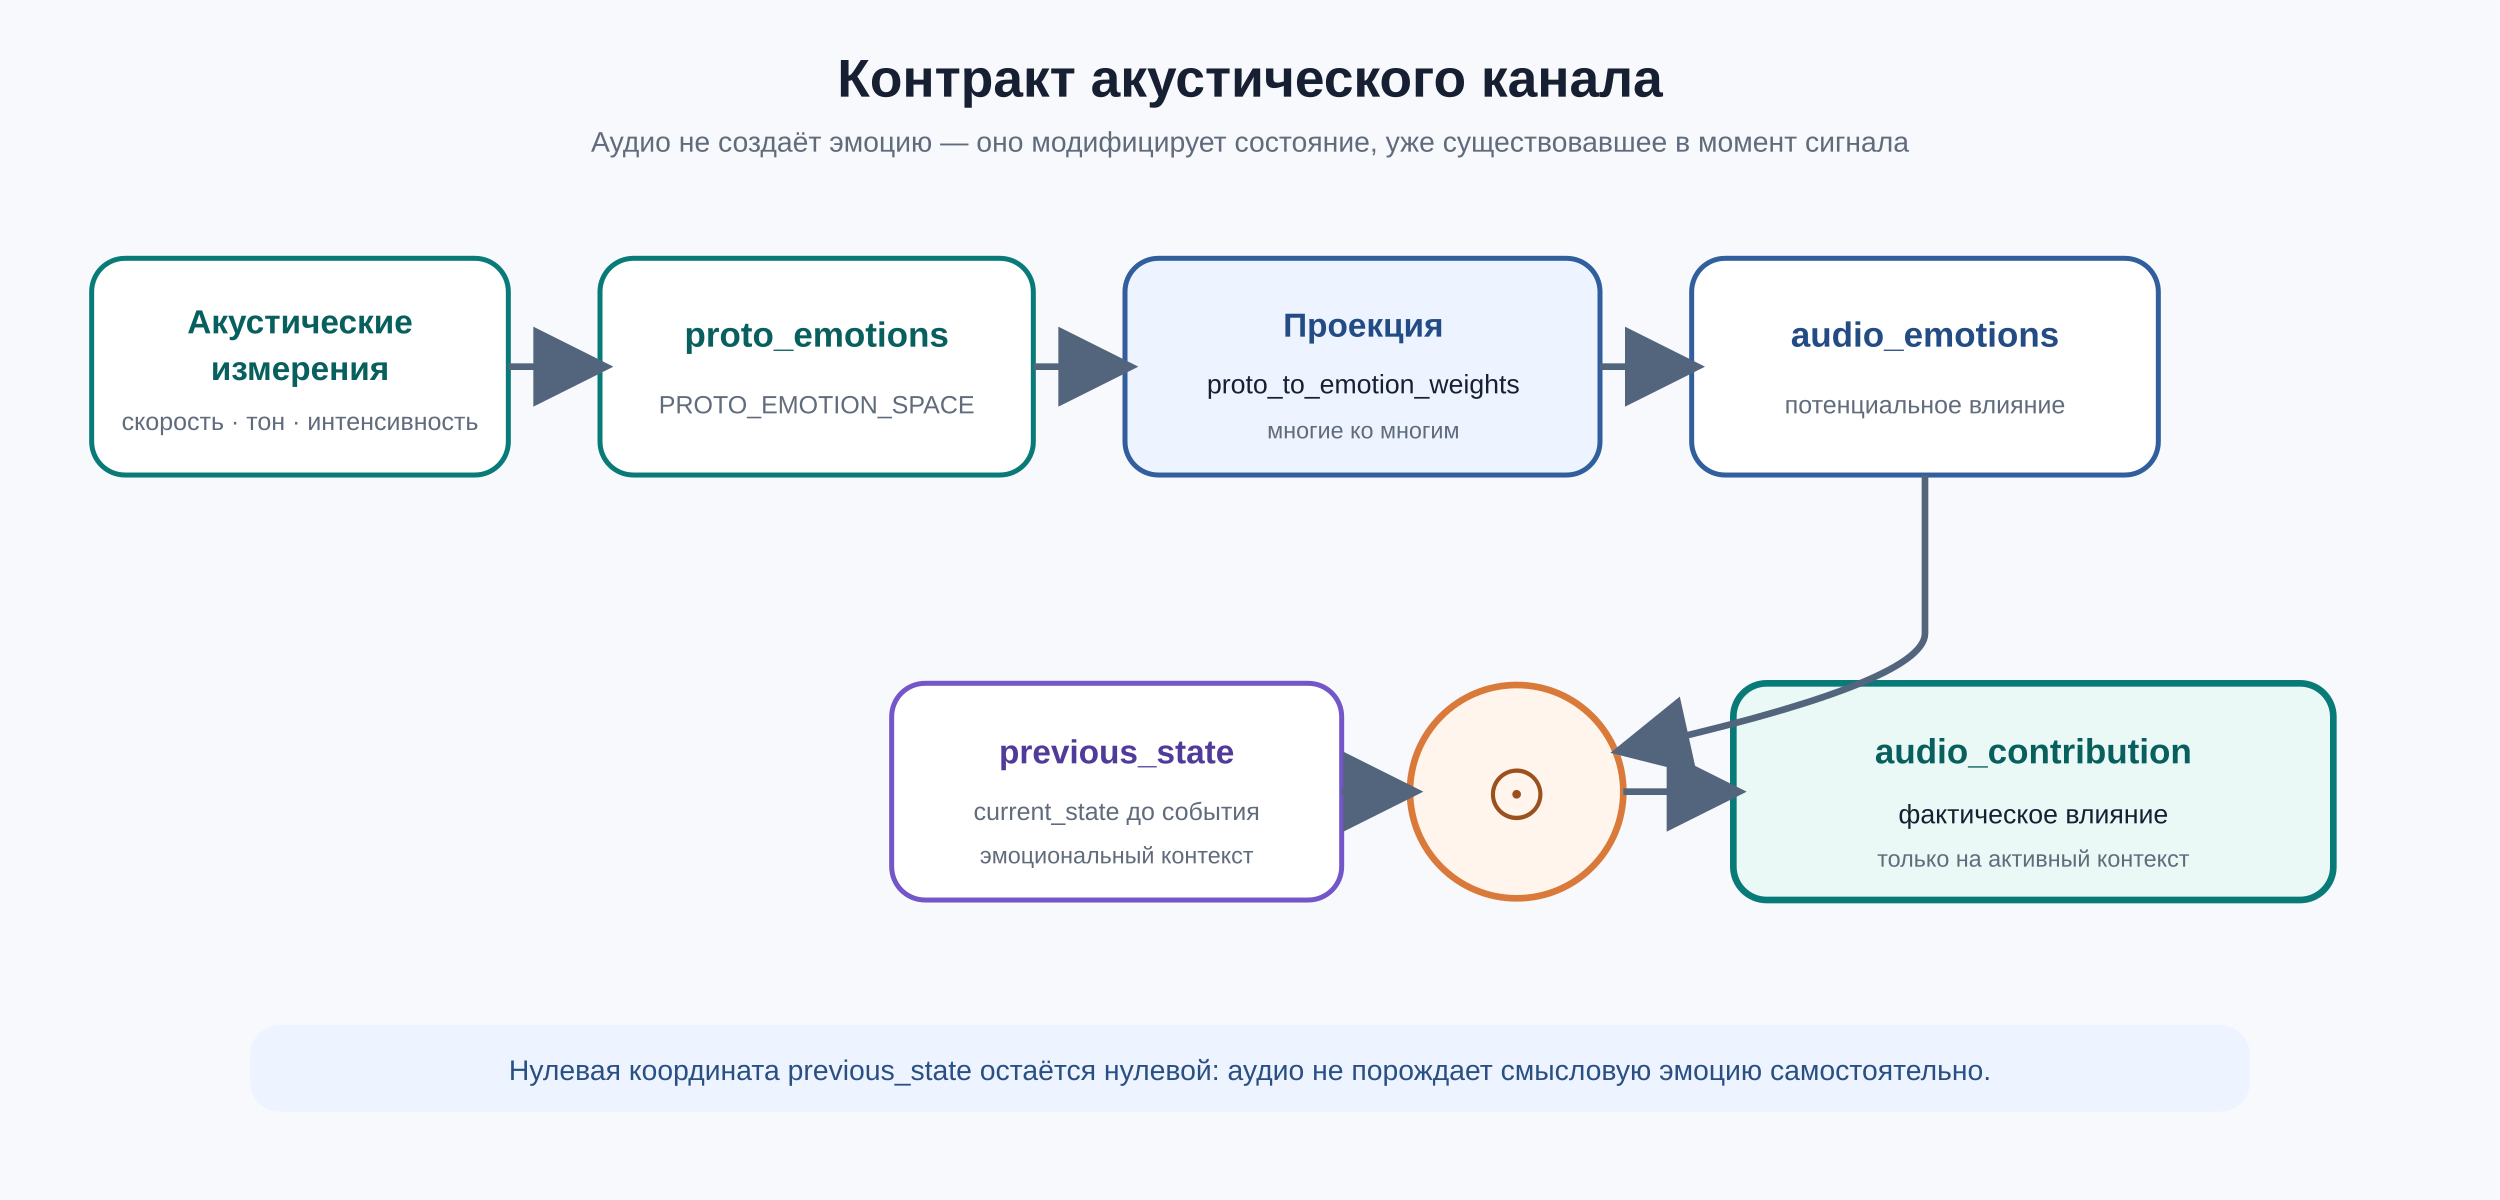
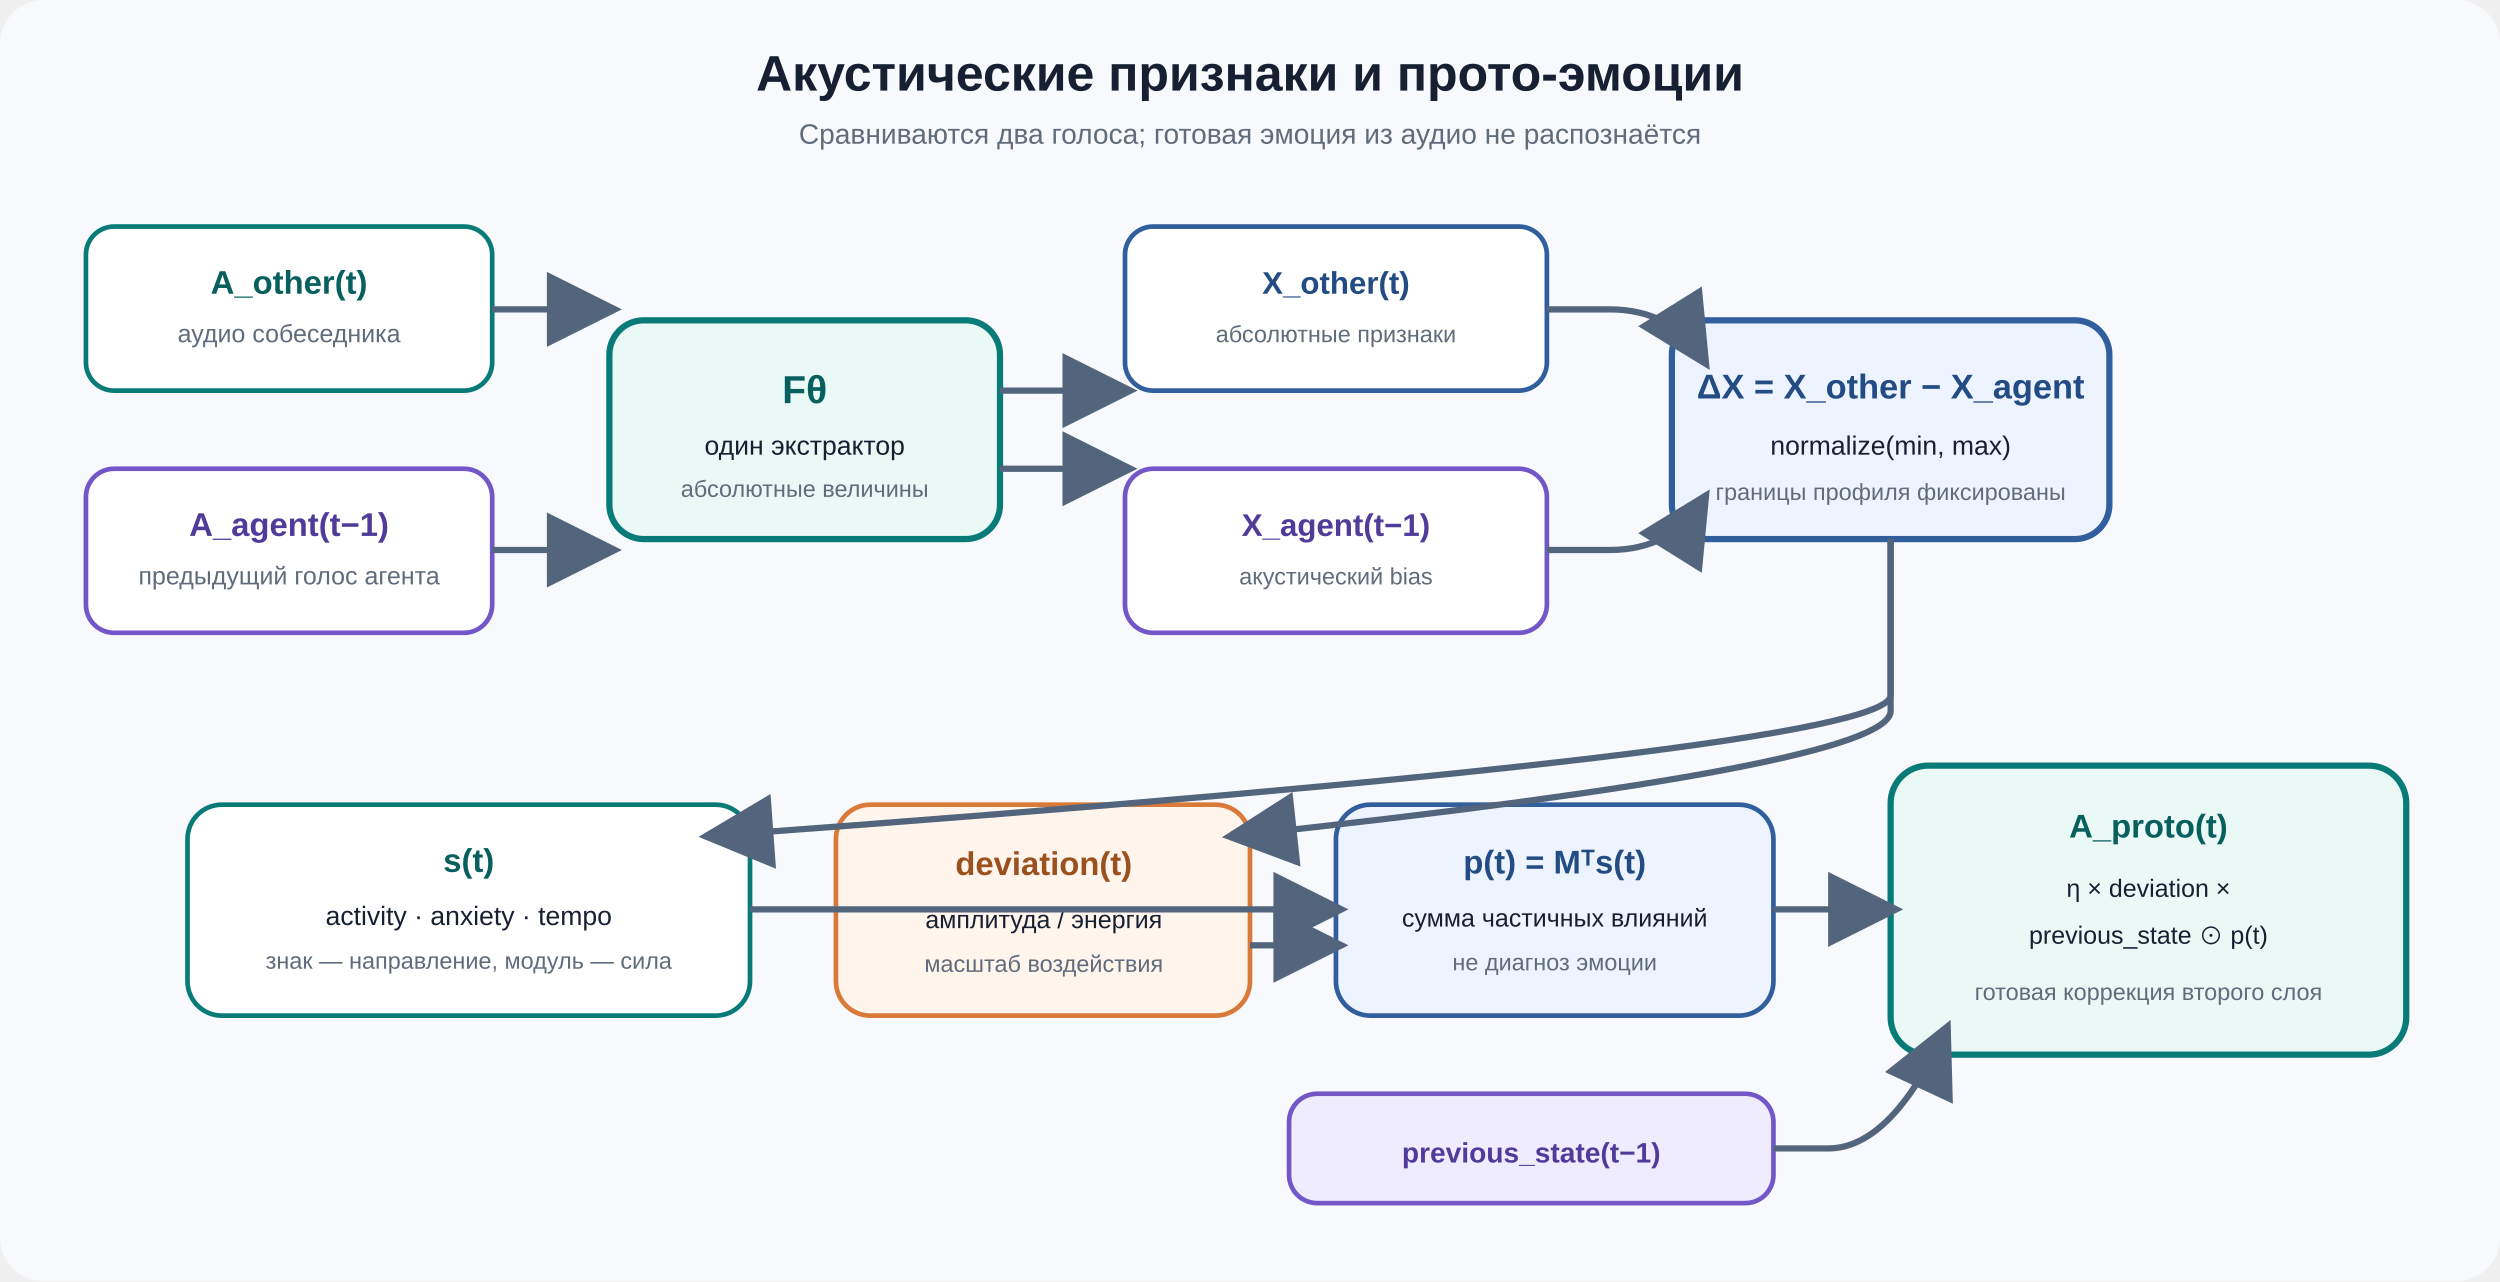
- <svg xmlns="http://www.w3.org/2000/svg" width="1500" height="720" viewBox="0 0 1500 720" role="img" aria-labelledby="t d">
+ <svg xmlns="http://www.w3.org/2000/svg" width="1600" height="820" viewBox="0 0 1600 820" role="img" aria-labelledby="title desc">
  <defs>
-     <marker id="a" markerWidth="12" markerHeight="12" refX="10" refY="6" orient="auto">
+     <marker id="arrow" markerWidth="12" markerHeight="12" refX="10" refY="6" orient="auto">
      <path d="M0 0L12 6L0 12Z" fill="#53647d" />
    </marker>
  </defs>
-   <rect width="1500" height="720" fill="#f7f9fc" />
-   <text x="750" y="58" text-anchor="middle" font-family="Arial" font-size="32" font-weight="700" fill="#172033">Контракт акустического канала</text>
-   <text x="750" y="91" text-anchor="middle" font-family="Arial" font-size="17" fill="#606b7c">Аудио не создаёт эмоцию — оно модифицирует состояние, уже существовавшее в момент сигнала</text>
+   <rect width="1600" height="820" rx="28" fill="#f7f9fc" />
+   <text x="800" y="58" text-anchor="middle" font-family="Arial" font-size="32" font-weight="700" fill="#172033">Акустические признаки и прото-эмоции</text>
+   <text x="800" y="92" text-anchor="middle" font-family="Arial" font-size="18" fill="#606b7c">Сравниваются два голоса; готовая эмоция из аудио не распознаётся</text>
  <g font-family="Arial">
-     <rect x="55" y="155" width="250" height="130" rx="20" fill="#fff" stroke="#087b79" stroke-width="3" />
-     <text x="180" y="200" text-anchor="middle" font-size="20" font-weight="700" fill="#075f5e">Акустические</text>
-     <text x="180" y="228" text-anchor="middle" font-size="20" font-weight="700" fill="#075f5e">измерения</text>
-     <text x="180" y="258" text-anchor="middle" font-size="15" fill="#606b7c">скорость · тон · интенсивность</text>
-     <rect x="360" y="155" width="260" height="130" rx="20" fill="#fff" stroke="#087b79" stroke-width="3" />
-     <text x="490" y="208" text-anchor="middle" font-size="21" font-weight="700" fill="#075f5e">proto_emotions</text>
-     <text x="490" y="248" text-anchor="middle" font-size="15" fill="#606b7c">PROTO_EMOTION_SPACE</text>
-     <rect x="675" y="155" width="285" height="130" rx="20" fill="#edf4ff" stroke="#315e9d" stroke-width="3" />
-     <text x="818" y="202" text-anchor="middle" font-size="20" font-weight="700" fill="#234c84">Проекция</text>
-     <text x="818" y="236" text-anchor="middle" font-size="16" fill="#172033">proto_to_emotion_weights</text>
-     <text x="818" y="263" text-anchor="middle" font-size="14" fill="#606b7c">многие ко многим</text>
-     <rect x="1015" y="155" width="280" height="130" rx="20" fill="#fff" stroke="#315e9d" stroke-width="3" />
-     <text x="1155" y="208" text-anchor="middle" font-size="21" font-weight="700" fill="#234c84">audio_emotions</text>
-     <text x="1155" y="248" text-anchor="middle" font-size="15" fill="#606b7c">потенциальное влияние</text>
-     <circle cx="910" cy="475" r="64" fill="#fff5ec" stroke="#d97a3a" stroke-width="4" />
-     <text x="910" y="491" text-anchor="middle" font-size="43" font-weight="700" fill="#9b511e">⊙</text>
-     <rect x="535" y="410" width="270" height="130" rx="20" fill="#fff" stroke="#7357c8" stroke-width="3" />
-     <text x="670" y="458" text-anchor="middle" font-size="20" font-weight="700" fill="#513b9a">previous_state</text>
-     <text x="670" y="492" text-anchor="middle" font-size="15" fill="#606b7c">current_state до события</text>
-     <text x="670" y="518" text-anchor="middle" font-size="14" fill="#606b7c">эмоциональный контекст</text>
-     <rect x="1040" y="410" width="360" height="130" rx="20" fill="#eaf8f6" stroke="#087b79" stroke-width="4" />
-     <text x="1220" y="458" text-anchor="middle" font-size="21" font-weight="700" fill="#075f5e">audio_contribution</text>
-     <text x="1220" y="494" text-anchor="middle" font-size="16" fill="#172033">фактическое влияние</text>
-     <text x="1220" y="520" text-anchor="middle" font-size="14" fill="#606b7c">только на активный контекст</text>
-     <rect x="150" y="615" width="1200" height="52" rx="18" fill="#edf4ff" />
-     <text x="750" y="648" text-anchor="middle" font-size="17" fill="#294f83">Нулевая координата previous_state остаётся нулевой: аудио не порождает смысловую эмоцию самостоятельно.</text>
+     <rect x="55" y="145" width="260" height="105" rx="18" fill="#fff" stroke="#087b79" stroke-width="3" />
+     <text x="185" y="188" text-anchor="middle" font-size="21" font-weight="700" fill="#075f5e">A_other(t)</text>
+     <text x="185" y="219" text-anchor="middle" font-size="16" fill="#606b7c">аудио собеседника</text>
+     <rect x="55" y="300" width="260" height="105" rx="18" fill="#fff" stroke="#7357c8" stroke-width="3" />
+     <text x="185" y="343" text-anchor="middle" font-size="21" font-weight="700" fill="#513b9a">A_agent(t−1)</text>
+     <text x="185" y="374" text-anchor="middle" font-size="16" fill="#606b7c">предыдущий голос агента</text>
+     <rect x="390" y="205" width="250" height="140" rx="22" fill="#eaf8f6" stroke="#087b79" stroke-width="4" />
+     <text x="515" y="258" text-anchor="middle" font-size="25" font-weight="700" fill="#075f5e">Fθ</text>
+     <text x="515" y="291" text-anchor="middle" font-size="17" fill="#172033">один экстрактор</text>
+     <text x="515" y="318" text-anchor="middle" font-size="15" fill="#606b7c">абсолютные величины</text>
+     <rect x="720" y="145" width="270" height="105" rx="18" fill="#fff" stroke="#315e9d" stroke-width="3" />
+     <text x="855" y="188" text-anchor="middle" font-size="20" font-weight="700" fill="#234c84">X_other(t)</text>
+     <text x="855" y="219" text-anchor="middle" font-size="15" fill="#606b7c">абсолютные признаки</text>
+     <rect x="720" y="300" width="270" height="105" rx="18" fill="#fff" stroke="#7357c8" stroke-width="3" />
+     <text x="855" y="343" text-anchor="middle" font-size="20" font-weight="700" fill="#513b9a">X_agent(t−1)</text>
+     <text x="855" y="374" text-anchor="middle" font-size="15" fill="#606b7c">акустический bias</text>
+     <rect x="1070" y="205" width="280" height="140" rx="22" fill="#edf4ff" stroke="#315e9d" stroke-width="4" />
+     <text x="1210" y="255" text-anchor="middle" font-size="22" font-weight="700" fill="#234c84">ΔX = X_other − X_agent</text>
+     <text x="1210" y="291" text-anchor="middle" font-size="17" fill="#172033">normalize(min, max)</text>
+     <text x="1210" y="320" text-anchor="middle" font-size="15" fill="#606b7c">границы профиля фиксированы</text>
+     <rect x="120" y="515" width="360" height="135" rx="22" fill="#fff" stroke="#087b79" stroke-width="3" />
+     <text x="300" y="558" text-anchor="middle" font-size="21" font-weight="700" fill="#075f5e">s(t)</text>
+     <text x="300" y="592" text-anchor="middle" font-size="17" fill="#172033">activity · anxiety · tempo</text>
+     <text x="300" y="620" text-anchor="middle" font-size="15" fill="#606b7c">знак — направление, модуль — сила</text>
+     <rect x="535" y="515" width="265" height="135" rx="22" fill="#fff5ec" stroke="#d97a3a" stroke-width="3" />
+     <text x="668" y="560" text-anchor="middle" font-size="21" font-weight="700" fill="#9b511e">deviation(t)</text>
+     <text x="668" y="594" text-anchor="middle" font-size="16" fill="#172033">амплитуда / энергия</text>
+     <text x="668" y="622" text-anchor="middle" font-size="15" fill="#606b7c">масштаб воздействия</text>
+     <rect x="855" y="515" width="280" height="135" rx="22" fill="#edf4ff" stroke="#315e9d" stroke-width="3" />
+     <text x="995" y="559" text-anchor="middle" font-size="21" font-weight="700" fill="#234c84">p(t) = Mᵀs(t)</text>
+     <text x="995" y="593" text-anchor="middle" font-size="16" fill="#172033">сумма частичных влияний</text>
+     <text x="995" y="621" text-anchor="middle" font-size="15" fill="#606b7c">не диагноз эмоции</text>
+     <rect x="1210" y="490" width="330" height="185" rx="24" fill="#eaf8f6" stroke="#087b79" stroke-width="4" />
+     <text x="1375" y="536" text-anchor="middle" font-size="21" font-weight="700" fill="#075f5e">A_proto(t)</text>
+     <text x="1375" y="574" text-anchor="middle" font-size="16" fill="#172033">η × deviation ×</text>
+     <text x="1375" y="604" text-anchor="middle" font-size="16" fill="#172033">previous_state ⊙ p(t)</text>
+     <text x="1375" y="640" text-anchor="middle" font-size="15" fill="#606b7c">готовая коррекция второго слоя</text>
+     <rect x="825" y="700" width="310" height="70" rx="18" fill="#f0ecff" stroke="#7357c8" stroke-width="3" />
+     <text x="980" y="744" text-anchor="middle" font-size="18" font-weight="700" fill="#513b9a">previous_state(t−1)</text>
  </g>
-   <g fill="none" stroke="#53647d" stroke-width="4" marker-end="url(#a)">
-     <path d="M305 220H360" />
-     <path d="M620 220H675" />
-     <path d="M960 220H1015" />
-     <path d="M1155 285V380Q1155 410 974 450" />
-     <path d="M805 475H846" />
-     <path d="M974 475H1040" />
+   <g fill="none" stroke="#53647d" stroke-width="4" marker-end="url(#arrow)">
+     <path d="M315 198H390" />
+     <path d="M315 352H390" />
+     <path d="M640 250H720" />
+     <path d="M640 300H720" />
+     <path d="M990 198H1030Q1070 198 1090 230" />
+     <path d="M990 352H1030Q1070 352 1090 320" />
+     <path d="M1210 345V445Q1210 480 455 535" />
+     <path d="M1210 345V455Q1210 490 790 535" />
+     <path d="M480 582H855" />
+     <path d="M800 605H855" />
+     <path d="M1135 582H1210" />
+     <path d="M1135 735H1170Q1210 735 1245 660" />
  </g>
</svg>
